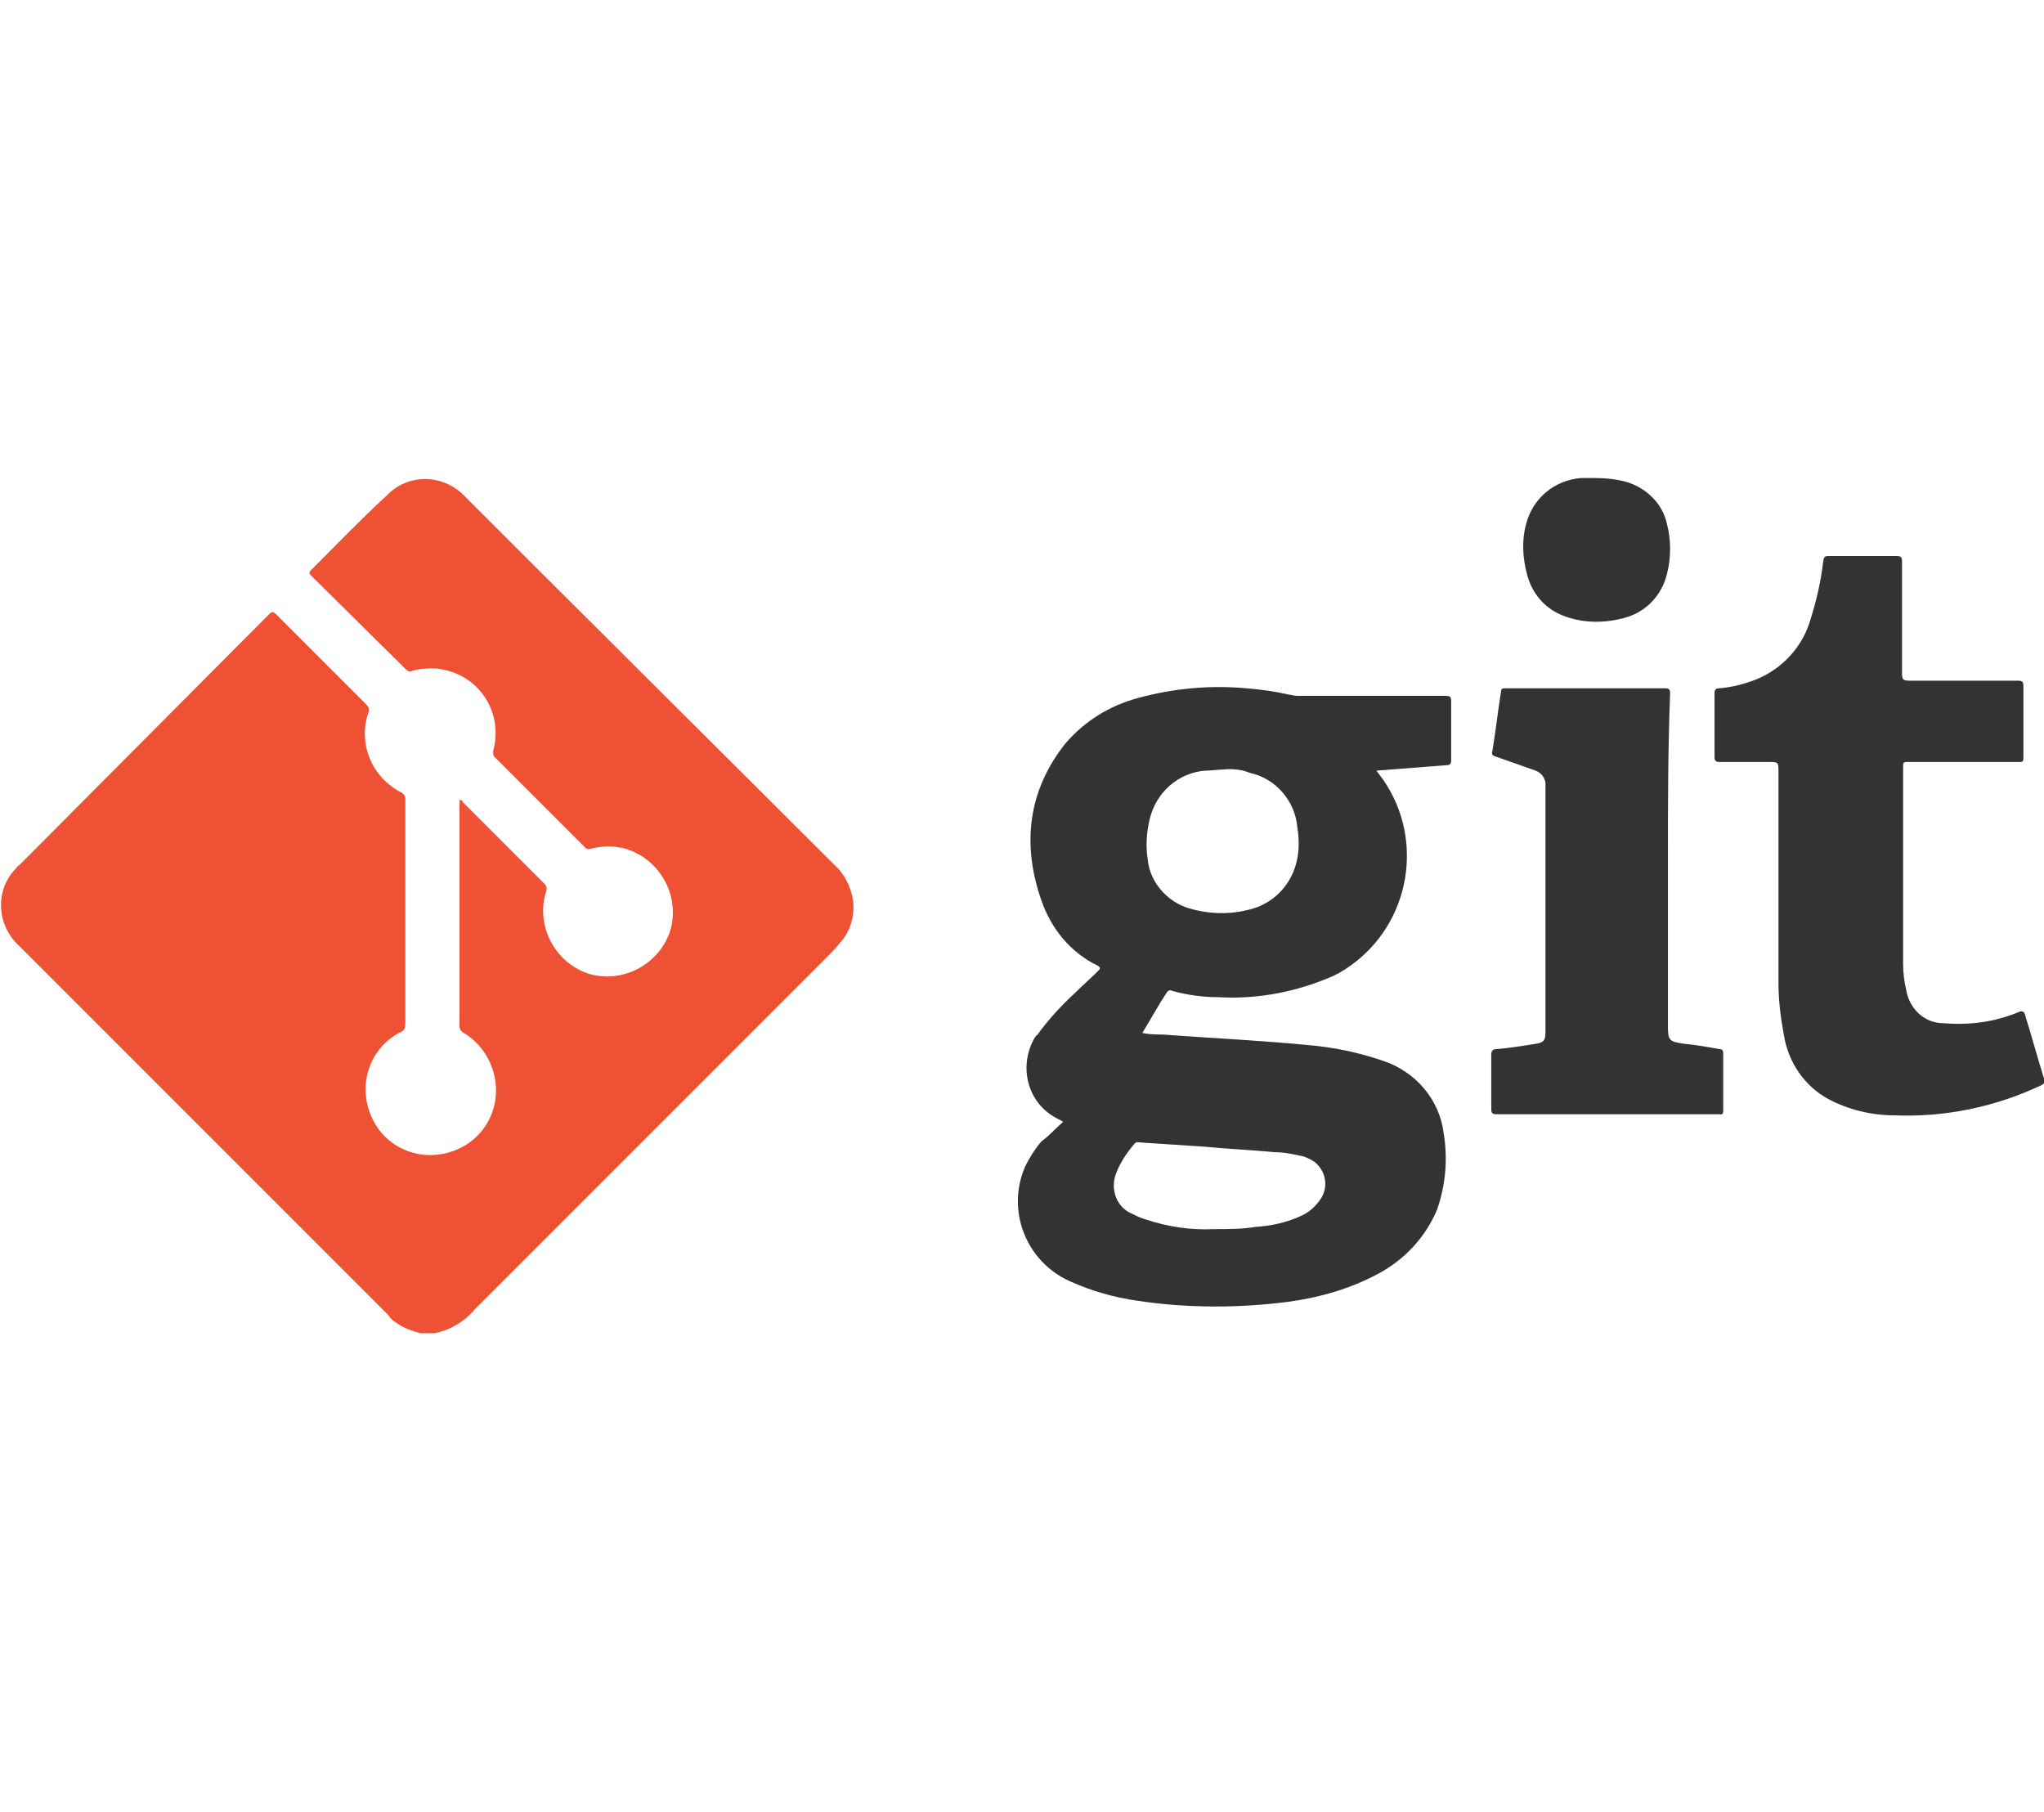
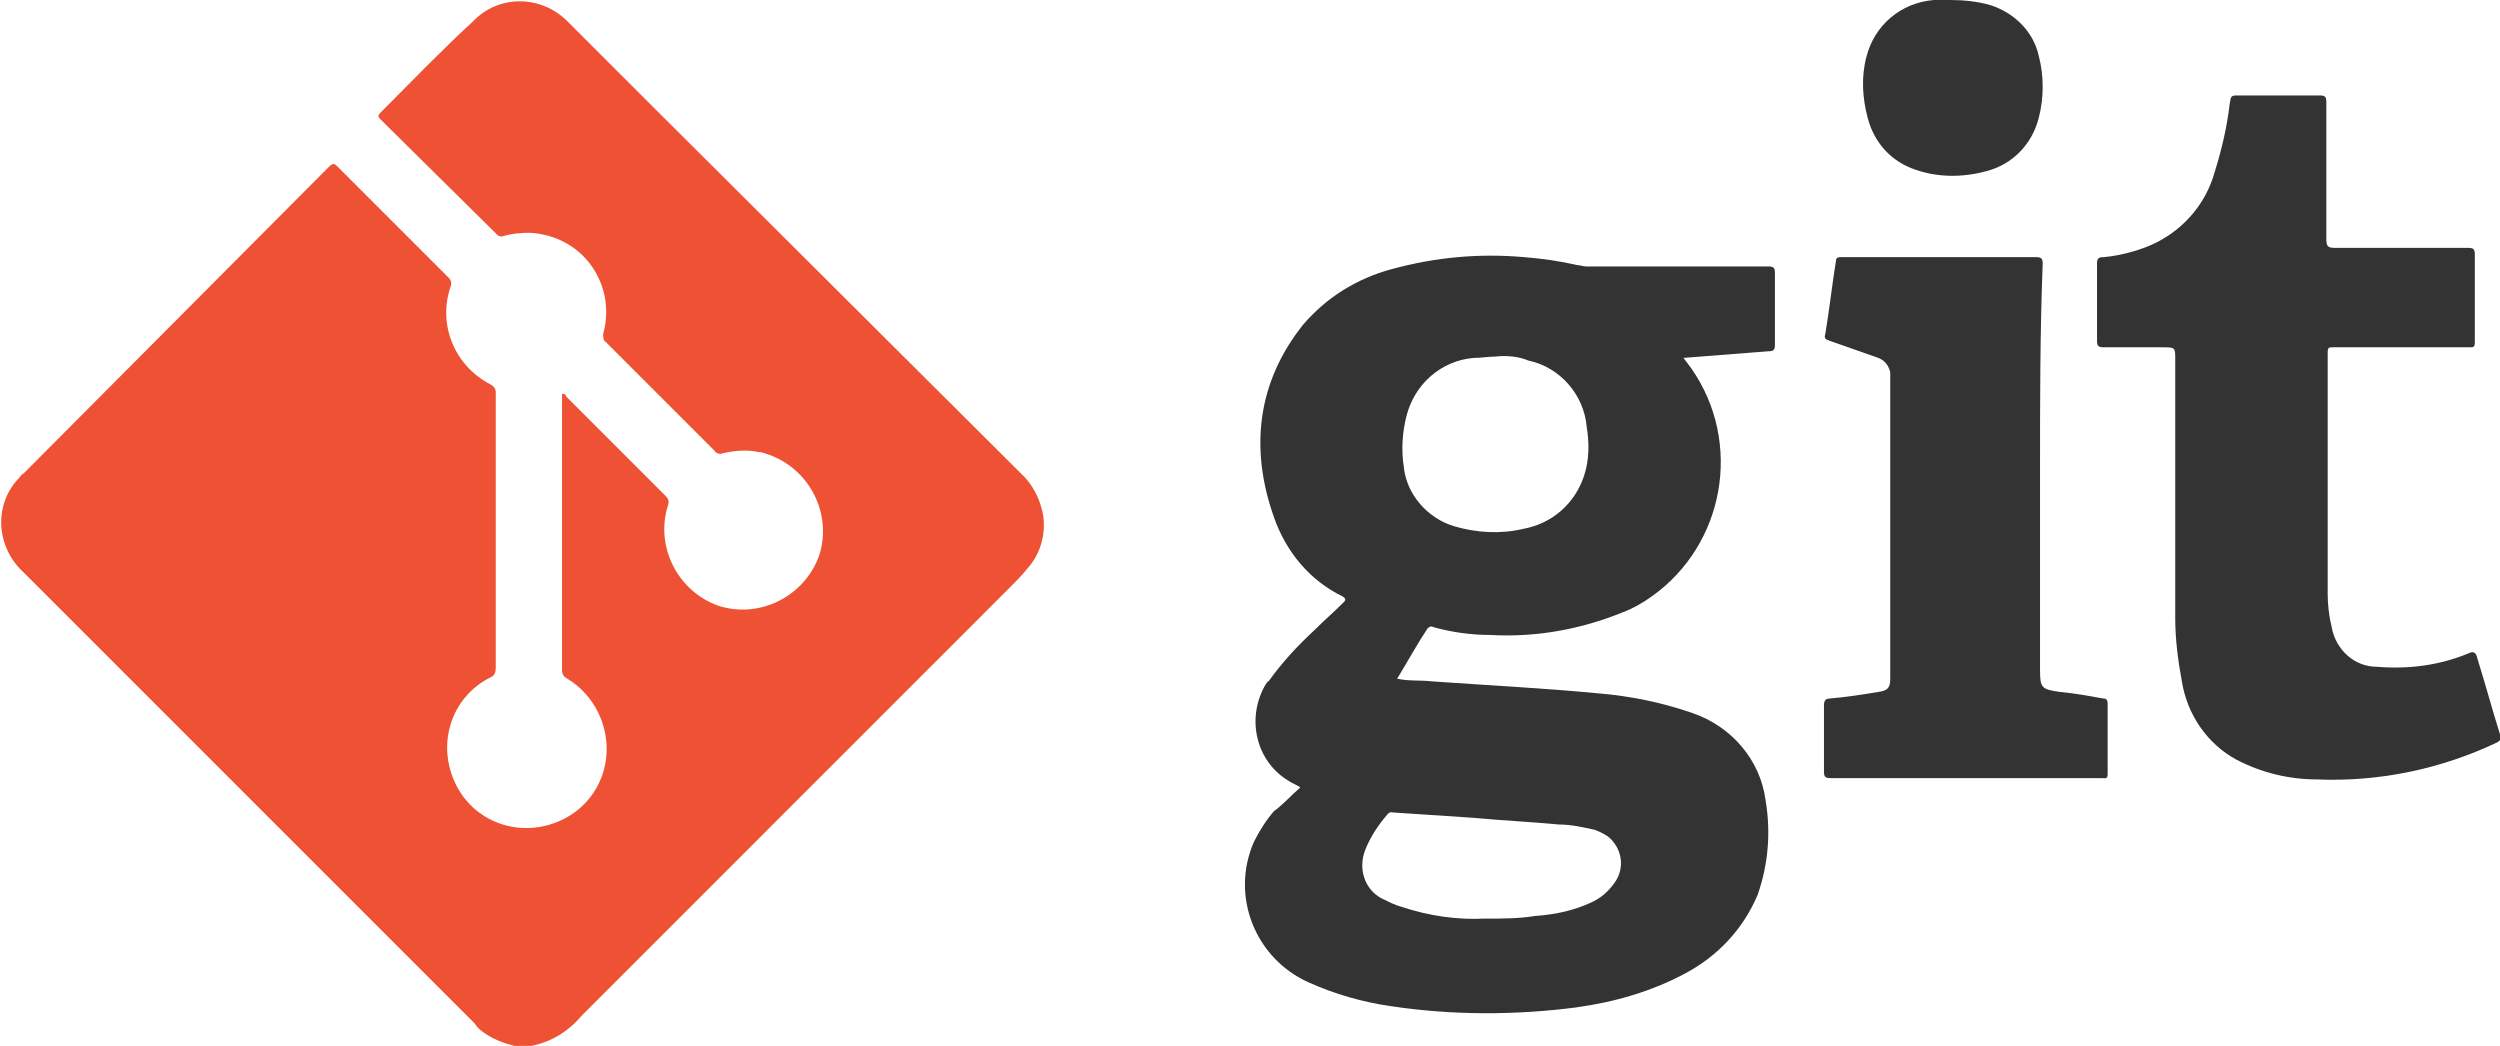
- <svg xmlns="http://www.w3.org/2000/svg" version="1.1" id="レイヤー_1" x="0px" y="0px" viewBox="0 0 188.6 167.1" style="enable-background:new 0 0 188.6 167.1;" xml:space="preserve">
+ <svg xmlns="http://www.w3.org/2000/svg" version="1.1" id="レイヤー_1" x="0px" y="0px" viewBox="0 0 188.6 78.9" style="enable-background:new 0 0 188.6 78.9;" xml:space="preserve">
  <style type="text/css">
	.st0{fill:#EE5133;}
	.st1{fill:#333333;}
</style>
  <g id="レイヤー_2_1_">
    <g id="レイヤー_1-2">
-       <path class="st0" d="M38.8,123c-0.8-0.2-1.6-0.5-2.3-1c-0.3-0.2-0.5-0.4-0.7-0.7c-11.3-11.3-22.7-22.7-34-34    c-2.1-1.9-2.3-5.1-0.4-7.1c0.1-0.1,0.2-0.3,0.4-0.4l23-23.1c0.3-0.3,0.4-0.3,0.7,0c2.8,2.8,5.5,5.5,8.3,8.3    c0.2,0.2,0.3,0.4,0.2,0.7c-1,2.9,0.3,6,3,7.4c0.2,0.1,0.4,0.3,0.4,0.6c0,6.9,0,13.8,0,20.8c0,0.3-0.1,0.6-0.4,0.7    c-3,1.5-4.1,5.1-2.6,8.1s5.1,4.1,8.1,2.6s4.1-5.1,2.6-8.1c-0.5-1-1.3-1.9-2.3-2.5c-0.2-0.1-0.4-0.3-0.4-0.6c0-6.9,0-13.7,0-20.6    v-0.3c0.2,0,0.3,0.1,0.3,0.2c2.5,2.5,5,5,7.5,7.5c0.2,0.2,0.3,0.4,0.2,0.7c-1,3.1,0.7,6.5,3.8,7.6c3.1,1,6.5-0.7,7.6-3.8    c1-3.1-0.7-6.5-3.8-7.6c-0.3-0.1-0.5-0.2-0.8-0.2c-0.9-0.2-1.8-0.1-2.7,0.1c-0.2,0.1-0.5,0-0.6-0.2c-2.7-2.7-5.5-5.5-8.2-8.2    c-0.2-0.1-0.2-0.4-0.2-0.6c0.9-3.2-0.9-6.5-4.1-7.4c-0.7-0.2-1.5-0.3-2.2-0.2c-0.4,0-0.8,0.1-1.2,0.2c-0.2,0.1-0.4,0-0.5-0.1    l-8.8-8.7c-0.2-0.2-0.2-0.3,0-0.5c2.3-2.3,4.6-4.7,7-6.9c1.9-2,5.1-2,7.1,0l0.1,0.1c2.1,2.1,4.2,4.2,6.3,6.3L77,79.8    c0.9,0.8,1.5,2,1.7,3.2c0.2,1.4-0.2,2.9-1.2,4c-0.4,0.5-0.8,0.9-1.2,1.3c-10.8,10.8-21.6,21.6-32.4,32.4c-1,1.2-2.3,2-3.8,2.3    H38.8z" />
-       <path class="st1" d="M98.1,103.5c-0.3-0.2-0.6-0.3-0.9-0.5c-2.5-1.5-3.2-4.8-1.7-7.3c0.1-0.1,0.1-0.2,0.2-0.2    c1-1.4,2.2-2.7,3.5-3.9c0.7-0.7,1.4-1.3,2.1-2c0.2-0.2,0.3-0.3,0-0.5c-2.5-1.2-4.3-3.4-5.2-6C94.3,78,94.8,73,98.3,68.6    c1.8-2.1,4.1-3.5,6.7-4.2c3.3-0.9,6.6-1.2,10-0.9c1.3,0.1,2.7,0.3,4,0.6c0.2,0,0.4,0.1,0.7,0.1c4.6,0,9.1,0,13.7,0    c0.4,0,0.5,0.1,0.5,0.5c0,1.8,0,3.6,0,5.4c0,0.4-0.1,0.5-0.5,0.5l-6.4,0.5l0.6,0.8c3.9,5.6,2.5,13.3-3,17.2    c-0.7,0.5-1.4,0.9-2.2,1.2c-3.2,1.3-6.6,1.9-10,1.7c-1.4,0-2.9-0.2-4.3-0.6c-0.1-0.1-0.3,0-0.4,0.1l0,0c-0.8,1.2-1.5,2.5-2.3,3.8    c0.9,0.2,1.8,0.1,2.6,0.2c4.2,0.3,8.3,0.5,12.5,0.9c2.5,0.2,4.9,0.7,7.2,1.5c2.9,1,5.1,3.5,5.5,6.6c0.4,2.4,0.2,4.8-0.6,7.1    c-1.1,2.6-3,4.6-5.4,5.9c-2.6,1.4-5.4,2.2-8.3,2.6c-4.6,0.6-9.4,0.6-14-0.1c-2.1-0.3-4.2-0.9-6.2-1.8c-4-1.8-5.9-6.5-4.1-10.6    c0.4-0.8,0.9-1.6,1.5-2.3C96.8,104.8,97.4,104.1,98.1,103.5z M112.8,71c-0.5,0-1,0.1-1.6,0.1c-2.5,0.2-4.5,2-5.1,4.4    c-0.3,1.2-0.4,2.5-0.2,3.8c0.2,2.1,1.8,3.9,3.8,4.5c1.7,0.5,3.5,0.6,5.2,0.2c2.2-0.4,3.9-1.9,4.6-4c0.4-1.2,0.4-2.5,0.2-3.7    c-0.2-2.4-2-4.5-4.4-5C114.6,71,113.7,70.9,112.8,71z M112,113.4c1.4,0,2.6,0,3.8-0.2c1.5-0.1,2.9-0.4,4.2-1    c0.7-0.3,1.3-0.8,1.8-1.5c0.8-1.1,0.6-2.6-0.5-3.5c-0.3-0.2-0.7-0.4-1-0.5c-0.9-0.2-1.8-0.4-2.7-0.4c-2.1-0.2-4.3-0.3-6.4-0.5    l-6-0.4c-0.2,0-0.3-0.1-0.5,0.1c-0.7,0.8-1.3,1.7-1.7,2.7c-0.6,1.5,0,3.2,1.5,3.8c0.4,0.2,0.8,0.4,1.2,0.5    C107.8,113.2,109.9,113.5,112,113.4z" />
-       <path class="st1" d="M164.1,81.8V71.2c0-0.9,0-0.9-1-0.9c-1.5,0-3,0-4.4,0c-0.4,0-0.5-0.1-0.5-0.5c0-1.9,0-3.8,0-5.8    c0-0.4,0.1-0.5,0.5-0.5c1.1-0.1,2.3-0.4,3.3-0.8c2.5-1,4.4-3.1,5.1-5.7c0.5-1.6,0.9-3.3,1.1-5c0.1-0.7,0.1-0.7,0.7-0.7    c2,0,4.1,0,6.1,0c0.4,0,0.5,0.1,0.5,0.5c0,3.3,0,6.5,0,9.8c0,0.2,0,0.3,0,0.5c0,0.6,0.1,0.7,0.7,0.7h0.4c3.2,0,6.4,0,9.6,0    c0.4,0,0.5,0.1,0.5,0.5c0,2.2,0,4.4,0,6.6c0,0.4-0.1,0.4-0.4,0.4H176c-0.3,0-0.4,0-0.4,0.4c0,6,0,12.1,0,18.2    c0,0.8,0.1,1.7,0.3,2.5c0.3,1.7,1.7,3,3.4,3c2.4,0.2,4.7-0.1,6.9-1c0.4-0.2,0.6-0.1,0.7,0.4c0.6,1.9,1.1,3.8,1.7,5.7    c0.1,0.3,0.1,0.4-0.2,0.6c-4.2,2-8.9,3-13.6,2.8c-2.1,0-4.2-0.5-6.1-1.5c-2.2-1.2-3.7-3.4-4.1-5.9c-0.3-1.6-0.5-3.2-0.5-4.8    C164.1,87.7,164.1,84.8,164.1,81.8z" />
-       <path class="st1" d="M153.9,79.5c0,5,0,10.1,0,15.1c0,1.4,0.1,1.5,1.5,1.7c1.1,0.1,2.2,0.3,3.3,0.5c0.2,0,0.3,0.1,0.3,0.4    c0,1.8,0,3.5,0,5.3c0,0.4-0.2,0.3-0.4,0.3c-3,0-5.9,0-8.9,0c-3.9,0-7.7,0-11.6,0c-0.4,0-0.5-0.1-0.5-0.5c0-1.7,0-3.3,0-5    c0-0.3,0.1-0.5,0.4-0.5c1.2-0.1,2.5-0.3,3.7-0.5c0.7-0.1,0.9-0.3,0.9-1c0-0.2,0-0.4,0-0.6V72.9c0-0.2,0-0.5,0-0.7    c-0.1-0.5-0.4-0.9-0.9-1.1l-3.7-1.3c-0.3-0.1-0.4-0.2-0.3-0.5c0.3-1.8,0.5-3.6,0.8-5.5c0-0.2,0.1-0.3,0.3-0.3h14.8    c0.4,0,0.5,0.1,0.5,0.5C153.9,69.2,153.9,74.3,153.9,79.5z" />
-       <path class="st1" d="M147.1,44.1c1,0,2.1,0.1,3.1,0.4c1.8,0.6,3.2,2,3.6,3.8c0.4,1.5,0.4,3.2,0,4.7c-0.5,2-2,3.5-3.9,4    c-1.8,0.5-3.7,0.5-5.4-0.1c-1.8-0.6-3.1-2-3.6-3.9c-0.4-1.5-0.5-3.1-0.1-4.6c0.6-2.4,2.6-4.1,5.1-4.3    C146.2,44.1,146.6,44.1,147.1,44.1z" />
+       <path class="st0" d="M38.8,78.9c-0.8-0.2-1.6-0.5-2.3-1c-0.3-0.2-0.5-0.4-0.7-0.7c-11.3-11.3-22.7-22.7-34-34    c-2.1-1.9-2.3-5.1-0.4-7.1c0.1-0.1,0.2-0.3,0.4-0.4l23-23.1c0.3-0.3,0.4-0.3,0.7,0c2.8,2.8,5.5,5.5,8.3,8.3    c0.2,0.2,0.3,0.4,0.2,0.7c-1,2.9,0.3,6,3,7.4c0.2,0.1,0.4,0.3,0.4,0.6c0,6.9,0,13.8,0,20.8c0,0.3-0.1,0.6-0.4,0.7    c-3,1.5-4.1,5.1-2.6,8.1s5.1,4.1,8.1,2.6s4.1-5.1,2.6-8.1c-0.5-1-1.3-1.9-2.3-2.5c-0.2-0.1-0.4-0.3-0.4-0.6c0-6.9,0-13.7,0-20.6    v-0.3c0.2,0,0.3,0.1,0.3,0.2c2.5,2.5,5,5,7.5,7.5c0.2,0.2,0.3,0.4,0.2,0.7c-1,3.1,0.7,6.5,3.8,7.6c3.1,1,6.5-0.7,7.6-3.8    c1-3.1-0.7-6.5-3.8-7.6c-0.3-0.1-0.5-0.2-0.8-0.2c-0.9-0.2-1.8-0.1-2.7,0.1c-0.2,0.1-0.5,0-0.6-0.2c-2.7-2.7-5.5-5.5-8.2-8.2    c-0.2-0.1-0.2-0.4-0.2-0.6c0.9-3.2-0.9-6.5-4.1-7.4c-0.7-0.2-1.5-0.3-2.2-0.2c-0.4,0-0.8,0.1-1.2,0.2c-0.2,0.1-0.4,0-0.5-0.1    L28.7,9c-0.2-0.2-0.2-0.3,0-0.5c2.3-2.3,4.6-4.7,7-6.9c1.9-2,5.1-2,7.1,0l0.1,0.1C45,3.8,47.1,5.9,49.2,8L77,35.7    c0.9,0.8,1.5,2,1.7,3.2c0.2,1.4-0.2,2.9-1.2,4c-0.4,0.5-0.8,0.9-1.2,1.3C65.5,55,54.7,65.8,43.9,76.6c-1,1.2-2.3,2-3.8,2.3    C40.1,78.9,38.8,78.9,38.8,78.9z" />
+       <path class="st1" d="M98.1,59.4c-0.3-0.2-0.6-0.3-0.9-0.5c-2.5-1.5-3.2-4.8-1.7-7.3c0.1-0.1,0.1-0.2,0.2-0.2    c1-1.4,2.2-2.7,3.5-3.9c0.7-0.7,1.4-1.3,2.1-2c0.2-0.2,0.3-0.3,0-0.5c-2.5-1.2-4.3-3.4-5.2-6c-1.8-5.1-1.3-10.1,2.2-14.5    c1.8-2.1,4.1-3.5,6.7-4.2c3.3-0.9,6.6-1.2,10-0.9c1.3,0.1,2.7,0.3,4,0.6c0.2,0,0.4,0.1,0.7,0.1c4.6,0,9.1,0,13.7,0    c0.4,0,0.5,0.1,0.5,0.5c0,1.8,0,3.6,0,5.4c0,0.4-0.1,0.5-0.5,0.5L127,27l0.6,0.8c3.9,5.6,2.5,13.3-3,17.2    c-0.7,0.5-1.4,0.9-2.2,1.2c-3.2,1.3-6.6,1.9-10,1.7c-1.4,0-2.9-0.2-4.3-0.6c-0.1-0.1-0.3,0-0.4,0.1l0,0c-0.8,1.2-1.5,2.5-2.3,3.8    c0.9,0.2,1.8,0.1,2.6,0.2c4.2,0.3,8.3,0.5,12.5,0.9c2.5,0.2,4.9,0.7,7.2,1.5c2.9,1,5.1,3.5,5.5,6.6c0.4,2.4,0.2,4.8-0.6,7.1    c-1.1,2.6-3,4.6-5.4,5.9c-2.6,1.4-5.4,2.2-8.3,2.6c-4.6,0.6-9.4,0.6-14-0.1c-2.1-0.3-4.2-0.9-6.2-1.8c-4-1.8-5.9-6.5-4.1-10.6    c0.4-0.8,0.9-1.6,1.5-2.3C96.8,60.7,97.4,60,98.1,59.4z M112.8,26.9c-0.5,0-1,0.1-1.6,0.1c-2.5,0.2-4.5,2-5.1,4.4    c-0.3,1.2-0.4,2.5-0.2,3.8c0.2,2.1,1.8,3.9,3.8,4.5c1.7,0.5,3.5,0.6,5.2,0.2c2.2-0.4,3.9-1.9,4.6-4c0.4-1.2,0.4-2.5,0.2-3.7    c-0.2-2.4-2-4.5-4.4-5C114.6,26.9,113.7,26.8,112.8,26.9z M112,69.3c1.4,0,2.6,0,3.8-0.2c1.5-0.1,2.9-0.4,4.2-1    c0.7-0.3,1.3-0.8,1.8-1.5c0.8-1.1,0.6-2.6-0.5-3.5c-0.3-0.2-0.7-0.4-1-0.5c-0.9-0.2-1.8-0.4-2.7-0.4c-2.1-0.2-4.3-0.3-6.4-0.5    l-6-0.4c-0.2,0-0.3-0.1-0.5,0.1c-0.7,0.8-1.3,1.7-1.7,2.7c-0.6,1.5,0,3.2,1.5,3.8c0.4,0.2,0.8,0.4,1.2,0.5    C107.8,69.1,109.9,69.4,112,69.3z" />
+       <path class="st1" d="M164.1,37.7V27.1c0-0.9,0-0.9-1-0.9c-1.5,0-3,0-4.4,0c-0.4,0-0.5-0.1-0.5-0.5c0-1.9,0-3.8,0-5.8    c0-0.4,0.1-0.5,0.5-0.5c1.1-0.1,2.3-0.4,3.3-0.8c2.5-1,4.4-3.1,5.1-5.7c0.5-1.6,0.9-3.3,1.1-5c0.1-0.7,0.1-0.7,0.7-0.7    c2,0,4.1,0,6.1,0c0.4,0,0.5,0.1,0.5,0.5c0,3.3,0,6.5,0,9.8c0,0.2,0,0.3,0,0.5c0,0.6,0.1,0.7,0.7,0.7h0.4c3.2,0,6.4,0,9.6,0    c0.4,0,0.5,0.1,0.5,0.5c0,2.2,0,4.4,0,6.6c0,0.4-0.1,0.4-0.4,0.4H176c-0.3,0-0.4,0-0.4,0.4c0,6,0,12.1,0,18.2    c0,0.8,0.1,1.7,0.3,2.5c0.3,1.7,1.7,3,3.4,3c2.4,0.2,4.7-0.1,6.9-1c0.4-0.2,0.6-0.1,0.7,0.4c0.6,1.9,1.1,3.8,1.7,5.7    c0.1,0.3,0.1,0.4-0.2,0.6c-4.2,2-8.9,3-13.6,2.8c-2.1,0-4.2-0.5-6.1-1.5c-2.2-1.2-3.7-3.4-4.1-5.9c-0.3-1.6-0.5-3.2-0.5-4.8    C164.1,43.6,164.1,40.7,164.1,37.7z" />
+       <path class="st1" d="M153.9,35.4c0,5,0,10.1,0,15.1c0,1.4,0.1,1.5,1.5,1.7c1.1,0.1,2.2,0.3,3.3,0.5c0.2,0,0.3,0.1,0.3,0.4    c0,1.8,0,3.5,0,5.3c0,0.4-0.2,0.3-0.4,0.3c-3,0-5.9,0-8.9,0c-3.9,0-7.7,0-11.6,0c-0.4,0-0.5-0.1-0.5-0.5c0-1.7,0-3.3,0-5    c0-0.3,0.1-0.5,0.4-0.5c1.2-0.1,2.5-0.3,3.7-0.5c0.7-0.1,0.9-0.3,0.9-1c0-0.2,0-0.4,0-0.6V28.8c0-0.2,0-0.5,0-0.7    c-0.1-0.5-0.4-0.9-0.9-1.1l-3.7-1.3c-0.3-0.1-0.4-0.2-0.3-0.5c0.3-1.8,0.5-3.6,0.8-5.5c0-0.2,0.1-0.3,0.3-0.3h14.8    c0.4,0,0.5,0.1,0.5,0.5C153.9,25.1,153.9,30.2,153.9,35.4z" />
+       <path class="st1" d="M147.1,0c1,0,2.1,0.1,3.1,0.4c1.8,0.6,3.2,2,3.6,3.8c0.4,1.5,0.4,3.2,0,4.7c-0.5,2-2,3.5-3.9,4    c-1.8,0.5-3.7,0.5-5.4-0.1c-1.8-0.6-3.1-2-3.6-3.9c-0.4-1.5-0.5-3.1-0.1-4.6c0.6-2.4,2.6-4.1,5.1-4.3C146.2,0,146.6,0,147.1,0z" />
    </g>
  </g>
</svg>
